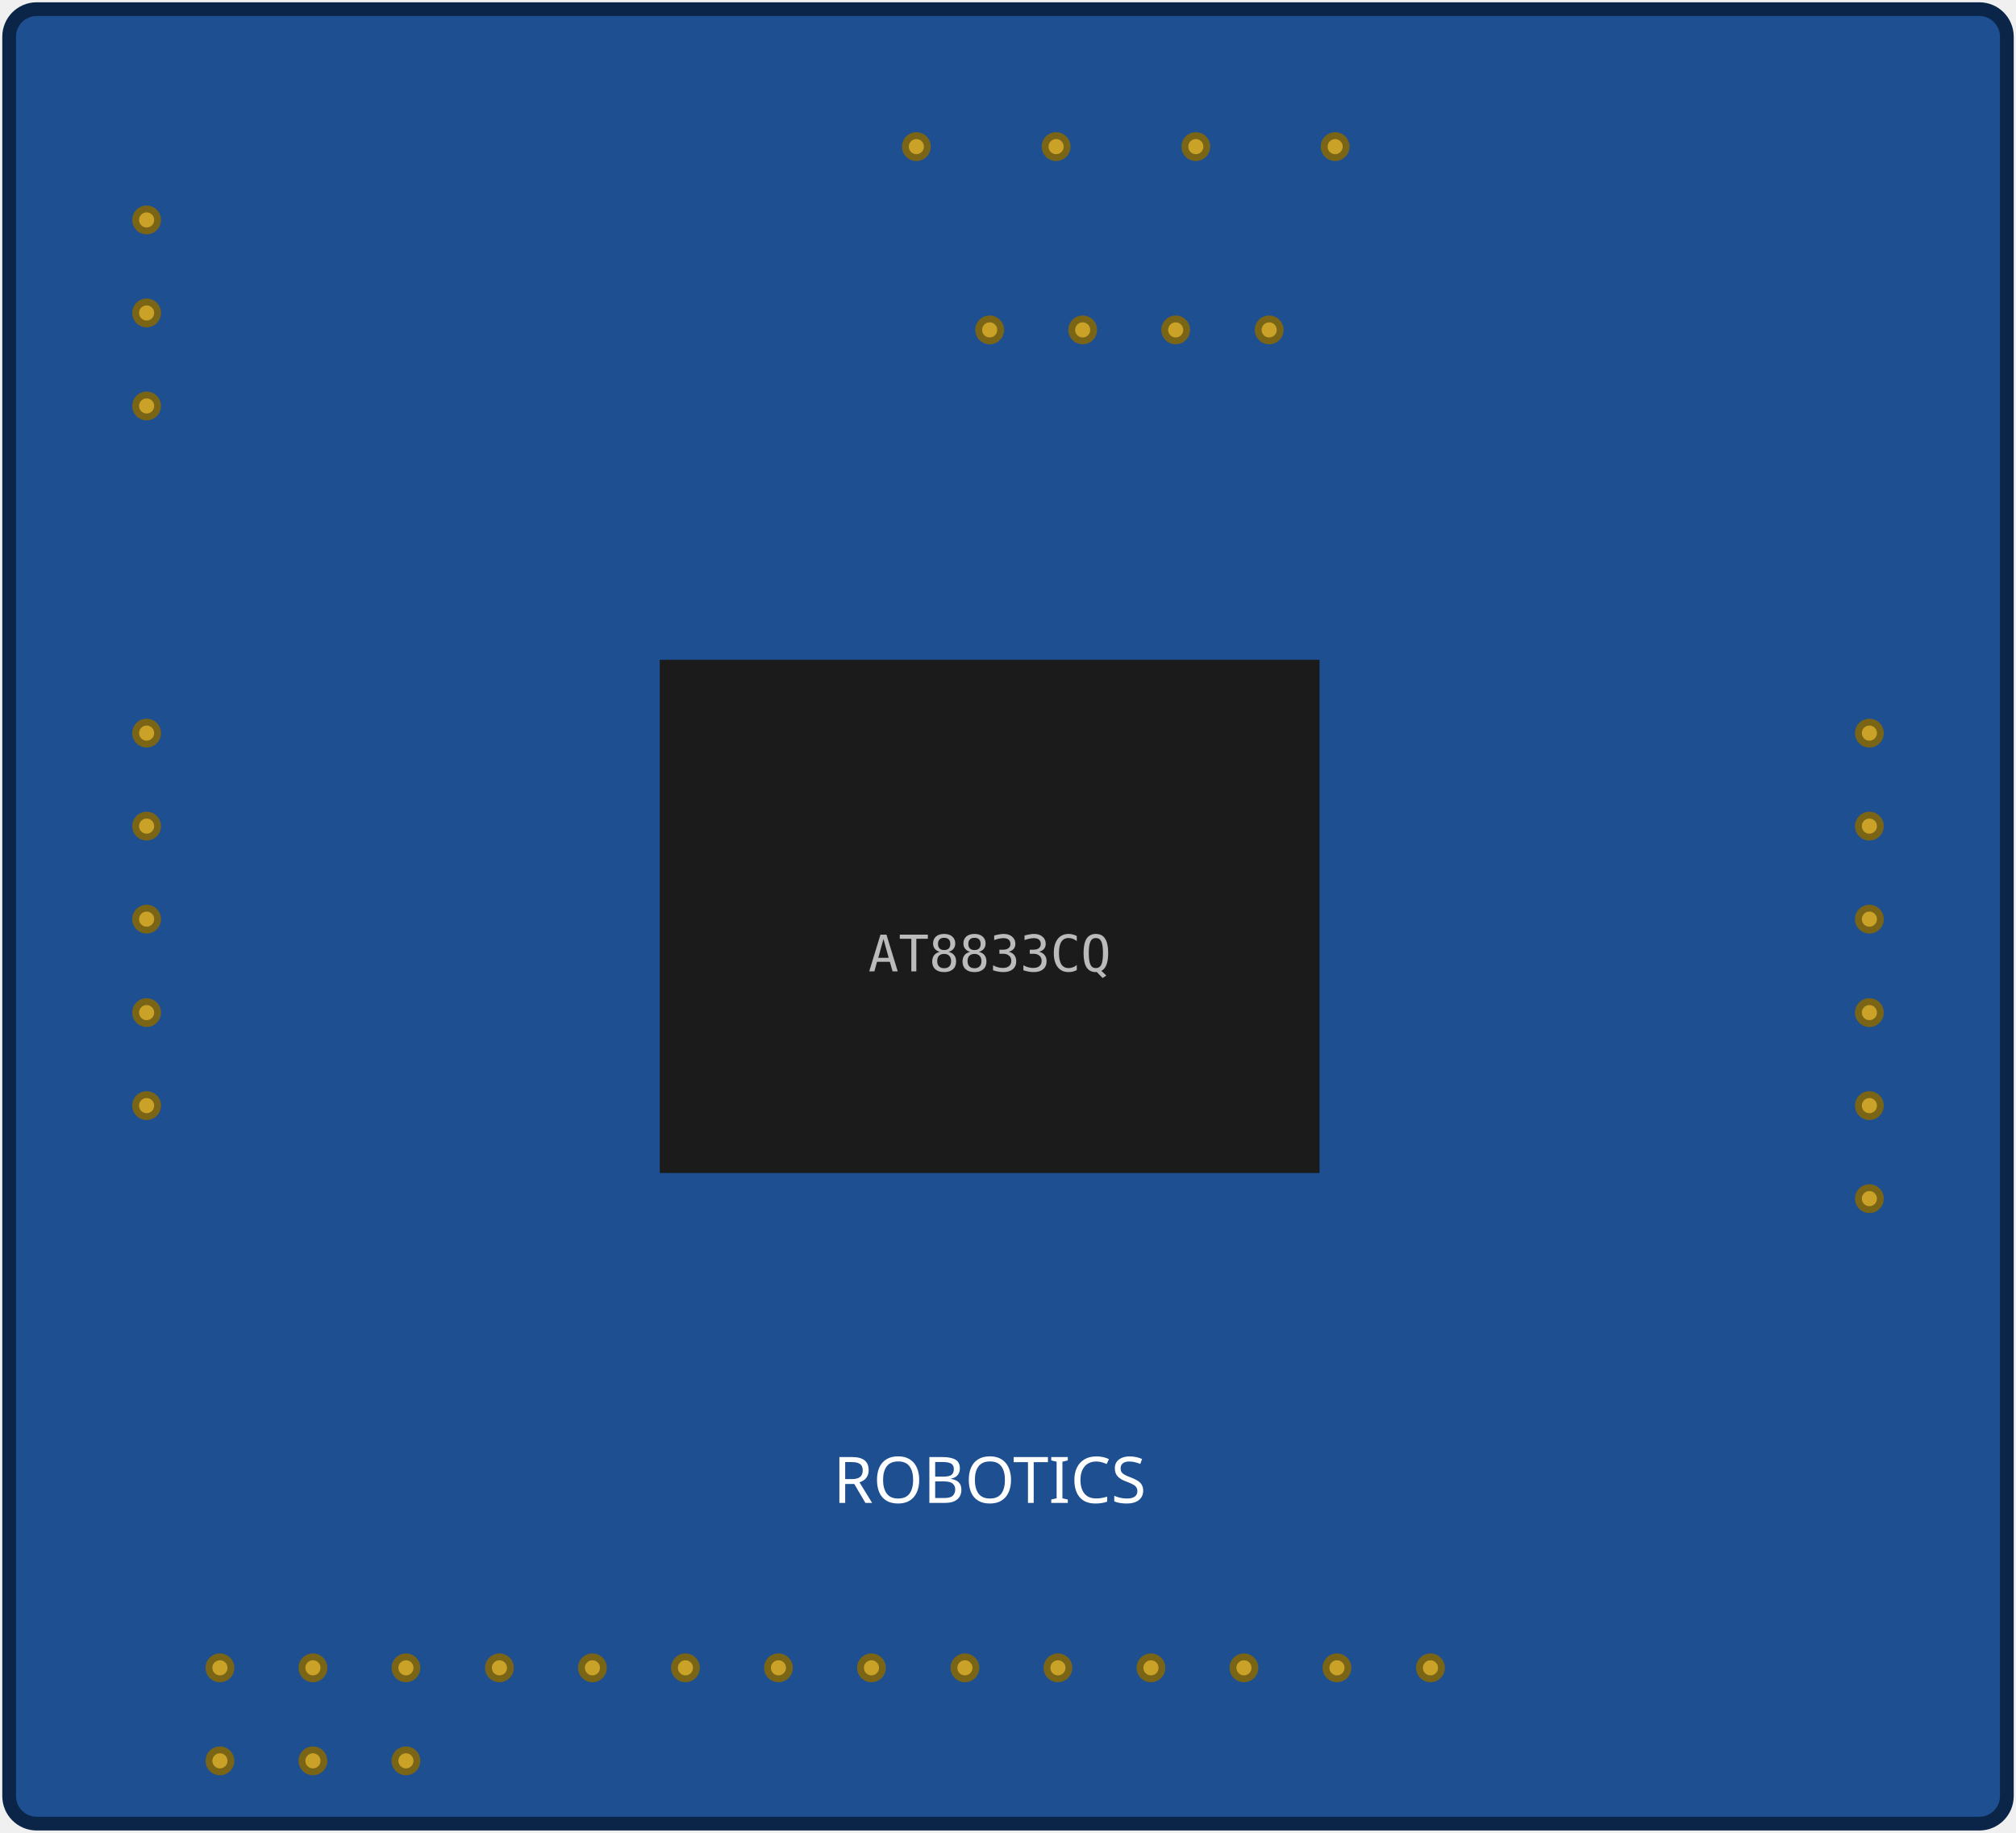
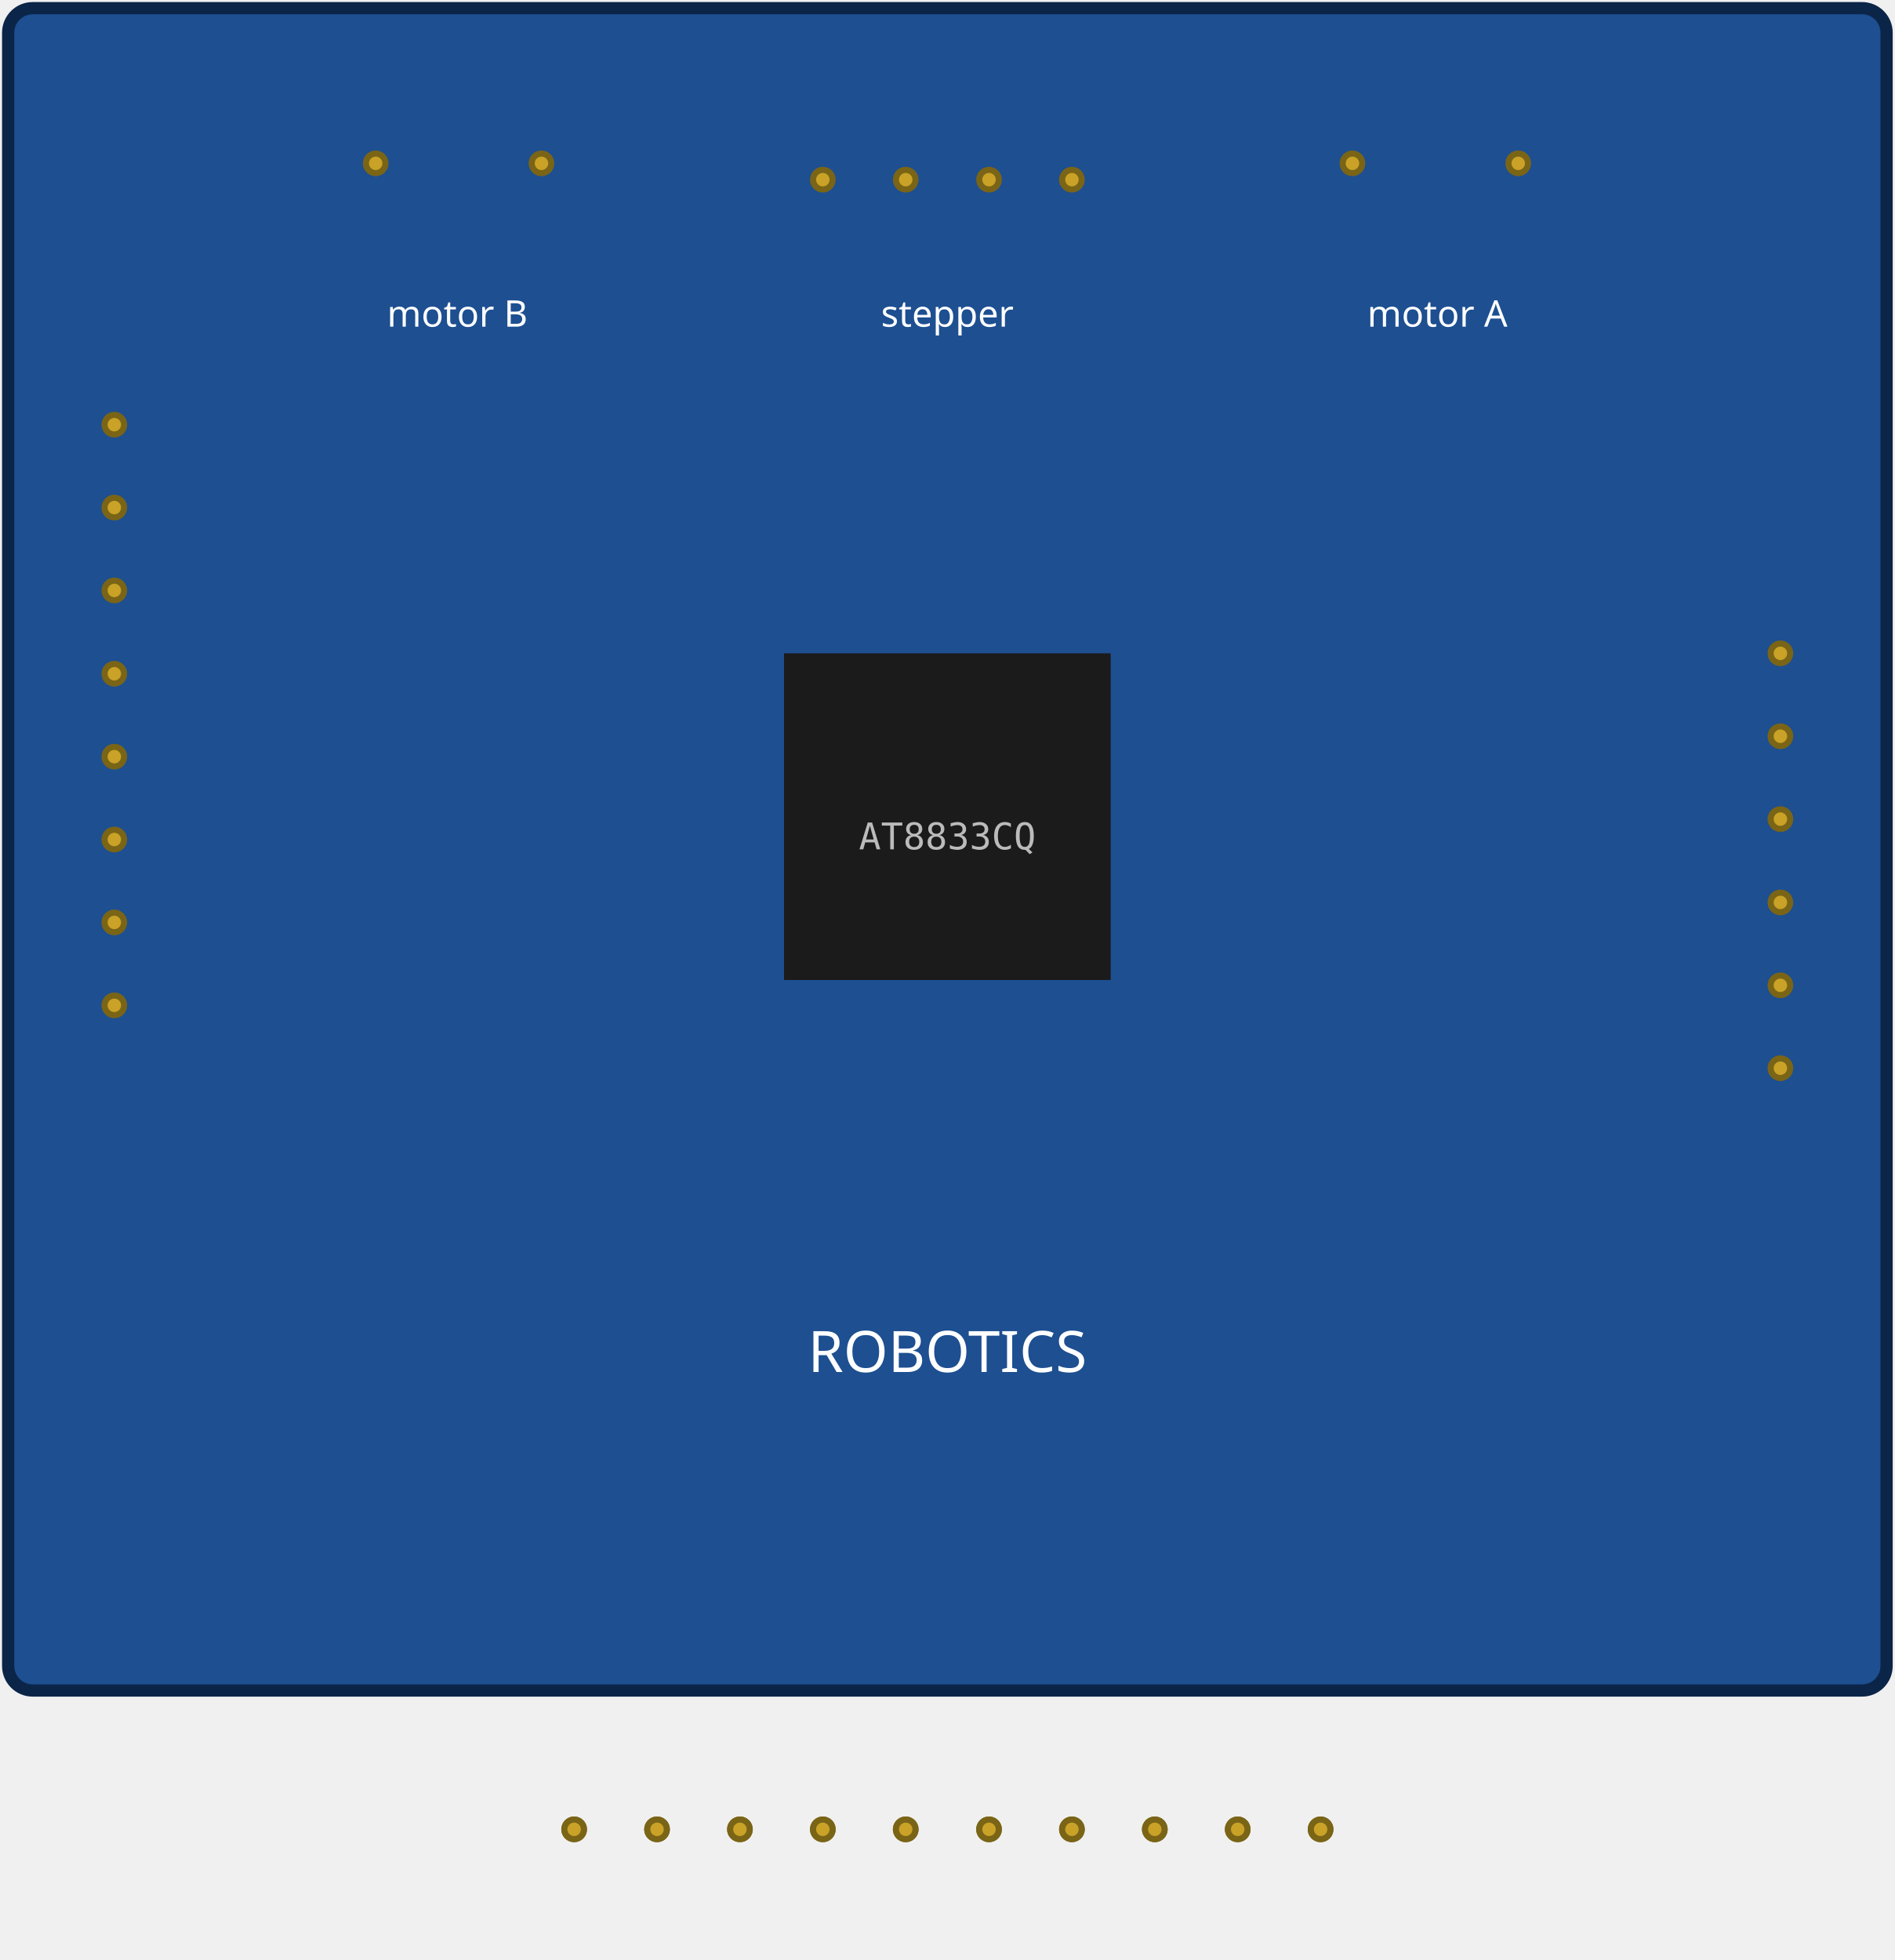
- <svg xmlns="http://www.w3.org/2000/svg" width="440" height="400" viewBox="0 0 440 400">
-   <rect x="2" y="2" width="436" height="396" rx="6" fill="#1d4f91" stroke="#0b2548" stroke-width="3" />
-   <rect x="144" y="144" width="144" height="112" fill="#1b1b1b" />
-   <text x="216" y="212" text-anchor="middle" font-family="monospace" font-size="11" fill="#bbb">AT8833CQ</text>
-   <text x="216" y="328" text-anchor="middle" font-family="sans-serif" font-size="14" fill="#fff">ROBOTICS</text>
-   <circle cx="230.9" cy="364" r="2.4" fill="#c9a227" stroke="#7a6416" stroke-width="1.5" />
-   <circle cx="190.2" cy="364" r="2.4" fill="#c9a227" stroke="#7a6416" stroke-width="1.5" />
-   <circle cx="210.6" cy="364" r="2.4" fill="#c9a227" stroke="#7a6416" stroke-width="1.5" />
-   <circle cx="200" cy="32" r="2.4" fill="#c9a227" stroke="#7a6416" stroke-width="1.5" />
-   <circle cx="230.5" cy="32" r="2.4" fill="#c9a227" stroke="#7a6416" stroke-width="1.5" />
-   <circle cx="236.3" cy="72" r="2.4" fill="#c9a227" stroke="#7a6416" stroke-width="1.5" />
-   <circle cx="48" cy="364" r="2.4" fill="#c9a227" stroke="#7a6416" stroke-width="1.5" />
-   <circle cx="68.3" cy="364" r="2.4" fill="#c9a227" stroke="#7a6416" stroke-width="1.5" />
-   <circle cx="88.6" cy="364" r="2.4" fill="#c9a227" stroke="#7a6416" stroke-width="1.5" />
-   <circle cx="109" cy="364" r="2.4" fill="#c9a227" stroke="#7a6416" stroke-width="1.5" />
-   <circle cx="129.3" cy="364" r="2.4" fill="#c9a227" stroke="#7a6416" stroke-width="1.5" />
-   <circle cx="149.6" cy="364" r="2.4" fill="#c9a227" stroke="#7a6416" stroke-width="1.5" />
-   <circle cx="169.9" cy="364" r="2.4" fill="#c9a227" stroke="#7a6416" stroke-width="1.5" />
-   <circle cx="251.2" cy="364" r="2.4" fill="#c9a227" stroke="#7a6416" stroke-width="1.5" />
-   <circle cx="271.5" cy="364" r="2.4" fill="#c9a227" stroke="#7a6416" stroke-width="1.5" />
-   <circle cx="291.8" cy="364" r="2.4" fill="#c9a227" stroke="#7a6416" stroke-width="1.5" />
-   <circle cx="312.2" cy="364" r="2.4" fill="#c9a227" stroke="#7a6416" stroke-width="1.5" />
-   <circle cx="48" cy="384.3" r="2.4" fill="#c9a227" stroke="#7a6416" stroke-width="1.5" />
-   <circle cx="68.3" cy="384.3" r="2.4" fill="#c9a227" stroke="#7a6416" stroke-width="1.5" />
-   <circle cx="88.6" cy="384.3" r="2.4" fill="#c9a227" stroke="#7a6416" stroke-width="1.5" />
-   <circle cx="261" cy="32" r="2.4" fill="#c9a227" stroke="#7a6416" stroke-width="1.5" />
-   <circle cx="291.4" cy="32" r="2.4" fill="#c9a227" stroke="#7a6416" stroke-width="1.5" />
-   <circle cx="216" cy="72" r="2.4" fill="#c9a227" stroke="#7a6416" stroke-width="1.5" />
-   <circle cx="256.6" cy="72" r="2.4" fill="#c9a227" stroke="#7a6416" stroke-width="1.5" />
-   <circle cx="277" cy="72" r="2.4" fill="#c9a227" stroke="#7a6416" stroke-width="1.5" />
-   <circle cx="32" cy="48" r="2.4" fill="#c9a227" stroke="#7a6416" stroke-width="1.5" />
-   <circle cx="32" cy="68.3" r="2.4" fill="#c9a227" stroke="#7a6416" stroke-width="1.5" />
-   <circle cx="32" cy="88.6" r="2.4" fill="#c9a227" stroke="#7a6416" stroke-width="1.5" />
-   <circle cx="32" cy="160" r="2.4" fill="#c9a227" stroke="#7a6416" stroke-width="1.5" />
-   <circle cx="32" cy="180.3" r="2.4" fill="#c9a227" stroke="#7a6416" stroke-width="1.5" />
-   <circle cx="32" cy="200.6" r="2.4" fill="#c9a227" stroke="#7a6416" stroke-width="1.5" />
-   <circle cx="32" cy="221" r="2.4" fill="#c9a227" stroke="#7a6416" stroke-width="1.5" />
-   <circle cx="32" cy="241.3" r="2.4" fill="#c9a227" stroke="#7a6416" stroke-width="1.5" />
-   <circle cx="408" cy="160" r="2.4" fill="#c9a227" stroke="#7a6416" stroke-width="1.5" />
-   <circle cx="408" cy="180.3" r="2.4" fill="#c9a227" stroke="#7a6416" stroke-width="1.5" />
-   <circle cx="408" cy="200.6" r="2.4" fill="#c9a227" stroke="#7a6416" stroke-width="1.5" />
-   <circle cx="408" cy="221" r="2.4" fill="#c9a227" stroke="#7a6416" stroke-width="1.5" />
-   <circle cx="408" cy="241.3" r="2.4" fill="#c9a227" stroke="#7a6416" stroke-width="1.5" />
-   <circle cx="408" cy="261.6" r="2.4" fill="#c9a227" stroke="#7a6416" stroke-width="1.5" />
+ <svg xmlns="http://www.w3.org/2000/svg" width="464" height="480" viewBox="0 0 464 480">
+   <rect x="2" y="2" width="460" height="412" rx="6" fill="#1d4f91" stroke="#0b2548" stroke-width="3" />
+   <rect x="192" y="160" width="80" height="80" fill="#1b1b1b" />
+   <text x="232" y="208" text-anchor="middle" font-family="monospace" font-size="9" fill="#bbb">AT8833CQ</text>
+   <text x="112" y="80" text-anchor="middle" font-family="sans-serif" font-size="9" fill="#fff">motor B</text>
+   <text x="232" y="80" text-anchor="middle" font-family="sans-serif" font-size="9" fill="#fff">stepper</text>
+   <text x="352" y="80" text-anchor="middle" font-family="sans-serif" font-size="9" fill="#fff">motor A</text>
+   <text x="232" y="336" text-anchor="middle" font-family="sans-serif" font-size="14" fill="#fff">ROBOTICS</text>
+   <circle cx="201.5" cy="448" r="2.4" fill="#c9a227" stroke="#7a6416" stroke-width="1.5" />
+   <circle cx="221.8" cy="448" r="2.4" fill="#c9a227" stroke="#7a6416" stroke-width="1.5" />
+   <circle cx="201.5" cy="448" r="2.4" fill="#c9a227" stroke="#7a6416" stroke-width="1.5" />
+   <circle cx="331.2" cy="40" r="2.4" fill="#c9a227" stroke="#7a6416" stroke-width="1.5" />
+   <circle cx="371.8" cy="40" r="2.4" fill="#c9a227" stroke="#7a6416" stroke-width="1.5" />
+   <circle cx="221.8" cy="44" r="2.4" fill="#c9a227" stroke="#7a6416" stroke-width="1.5" />
+   <circle cx="323.4" cy="448" r="2.4" fill="#c9a227" stroke="#7a6416" stroke-width="1.5" />
+   <circle cx="323.4" cy="448" r="2.4" fill="#c9a227" stroke="#7a6416" stroke-width="1.5" />
+   <circle cx="303.1" cy="448" r="2.4" fill="#c9a227" stroke="#7a6416" stroke-width="1.5" />
+   <circle cx="303.1" cy="448" r="2.4" fill="#c9a227" stroke="#7a6416" stroke-width="1.5" />
+   <circle cx="282.8" cy="448" r="2.4" fill="#c9a227" stroke="#7a6416" stroke-width="1.5" />
+   <circle cx="282.8" cy="448" r="2.4" fill="#c9a227" stroke="#7a6416" stroke-width="1.5" />
+   <circle cx="262.5" cy="448" r="2.4" fill="#c9a227" stroke="#7a6416" stroke-width="1.5" />
+   <circle cx="262.5" cy="448" r="2.4" fill="#c9a227" stroke="#7a6416" stroke-width="1.5" />
+   <circle cx="242.2" cy="448" r="2.4" fill="#c9a227" stroke="#7a6416" stroke-width="1.5" />
+   <circle cx="242.2" cy="448" r="2.4" fill="#c9a227" stroke="#7a6416" stroke-width="1.5" />
+   <circle cx="221.8" cy="448" r="2.4" fill="#c9a227" stroke="#7a6416" stroke-width="1.5" />
+   <circle cx="181.2" cy="448" r="2.4" fill="#c9a227" stroke="#7a6416" stroke-width="1.5" />
+   <circle cx="181.2" cy="448" r="2.4" fill="#c9a227" stroke="#7a6416" stroke-width="1.5" />
+   <circle cx="160.9" cy="448" r="2.4" fill="#c9a227" stroke="#7a6416" stroke-width="1.5" />
+   <circle cx="160.9" cy="448" r="2.4" fill="#c9a227" stroke="#7a6416" stroke-width="1.5" />
+   <circle cx="140.6" cy="448" r="2.4" fill="#c9a227" stroke="#7a6416" stroke-width="1.5" />
+   <circle cx="140.6" cy="448" r="2.4" fill="#c9a227" stroke="#7a6416" stroke-width="1.5" />
+   <circle cx="92" cy="40" r="2.4" fill="#c9a227" stroke="#7a6416" stroke-width="1.5" />
+   <circle cx="132.6" cy="40" r="2.4" fill="#c9a227" stroke="#7a6416" stroke-width="1.5" />
+   <circle cx="201.5" cy="44" r="2.4" fill="#c9a227" stroke="#7a6416" stroke-width="1.5" />
+   <circle cx="242.2" cy="44" r="2.4" fill="#c9a227" stroke="#7a6416" stroke-width="1.5" />
+   <circle cx="262.5" cy="44" r="2.4" fill="#c9a227" stroke="#7a6416" stroke-width="1.5" />
+   <circle cx="28" cy="104" r="2.4" fill="#c9a227" stroke="#7a6416" stroke-width="1.5" />
+   <circle cx="28" cy="124.3" r="2.4" fill="#c9a227" stroke="#7a6416" stroke-width="1.5" />
+   <circle cx="28" cy="144.6" r="2.4" fill="#c9a227" stroke="#7a6416" stroke-width="1.5" />
+   <circle cx="28" cy="165" r="2.4" fill="#c9a227" stroke="#7a6416" stroke-width="1.5" />
+   <circle cx="28" cy="185.3" r="2.4" fill="#c9a227" stroke="#7a6416" stroke-width="1.5" />
+   <circle cx="28" cy="205.6" r="2.4" fill="#c9a227" stroke="#7a6416" stroke-width="1.5" />
+   <circle cx="28" cy="225.9" r="2.4" fill="#c9a227" stroke="#7a6416" stroke-width="1.5" />
+   <circle cx="28" cy="246.2" r="2.4" fill="#c9a227" stroke="#7a6416" stroke-width="1.5" />
+   <circle cx="436" cy="160" r="2.4" fill="#c9a227" stroke="#7a6416" stroke-width="1.5" />
+   <circle cx="436" cy="180.3" r="2.4" fill="#c9a227" stroke="#7a6416" stroke-width="1.5" />
+   <circle cx="436" cy="200.6" r="2.4" fill="#c9a227" stroke="#7a6416" stroke-width="1.5" />
+   <circle cx="436" cy="221" r="2.4" fill="#c9a227" stroke="#7a6416" stroke-width="1.5" />
+   <circle cx="436" cy="241.3" r="2.4" fill="#c9a227" stroke="#7a6416" stroke-width="1.5" />
+   <circle cx="436" cy="261.6" r="2.4" fill="#c9a227" stroke="#7a6416" stroke-width="1.5" />
</svg>
